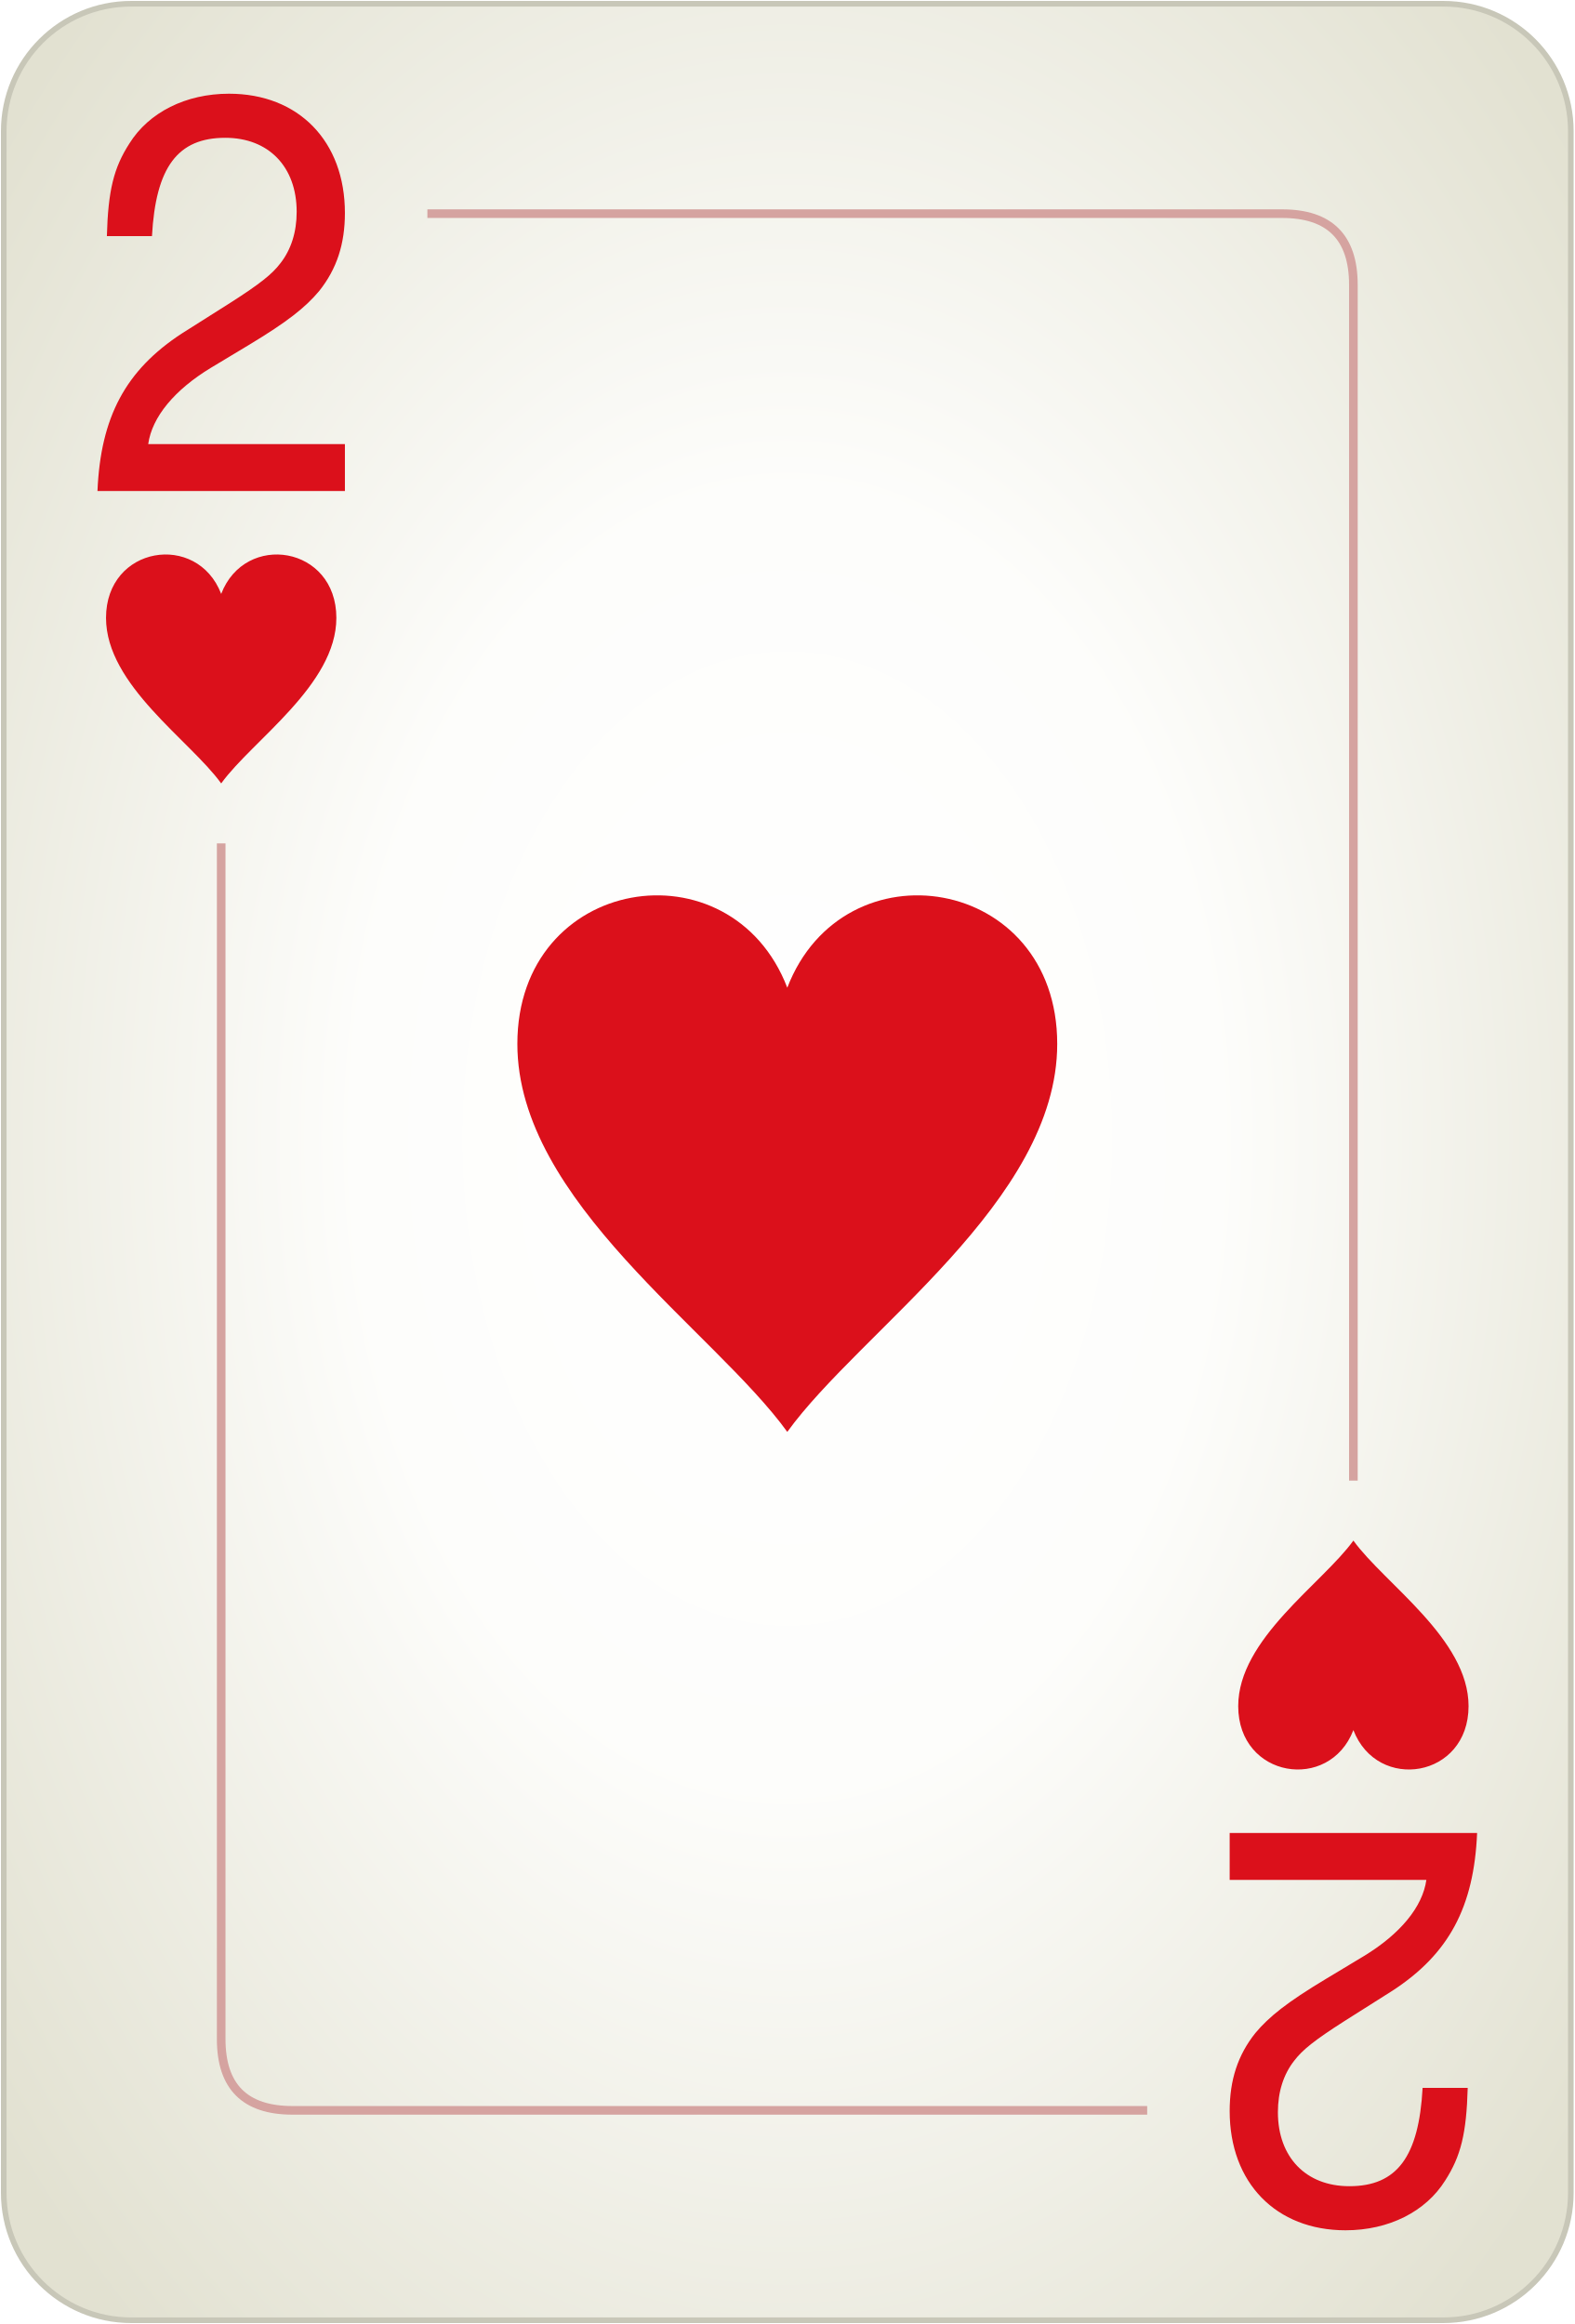
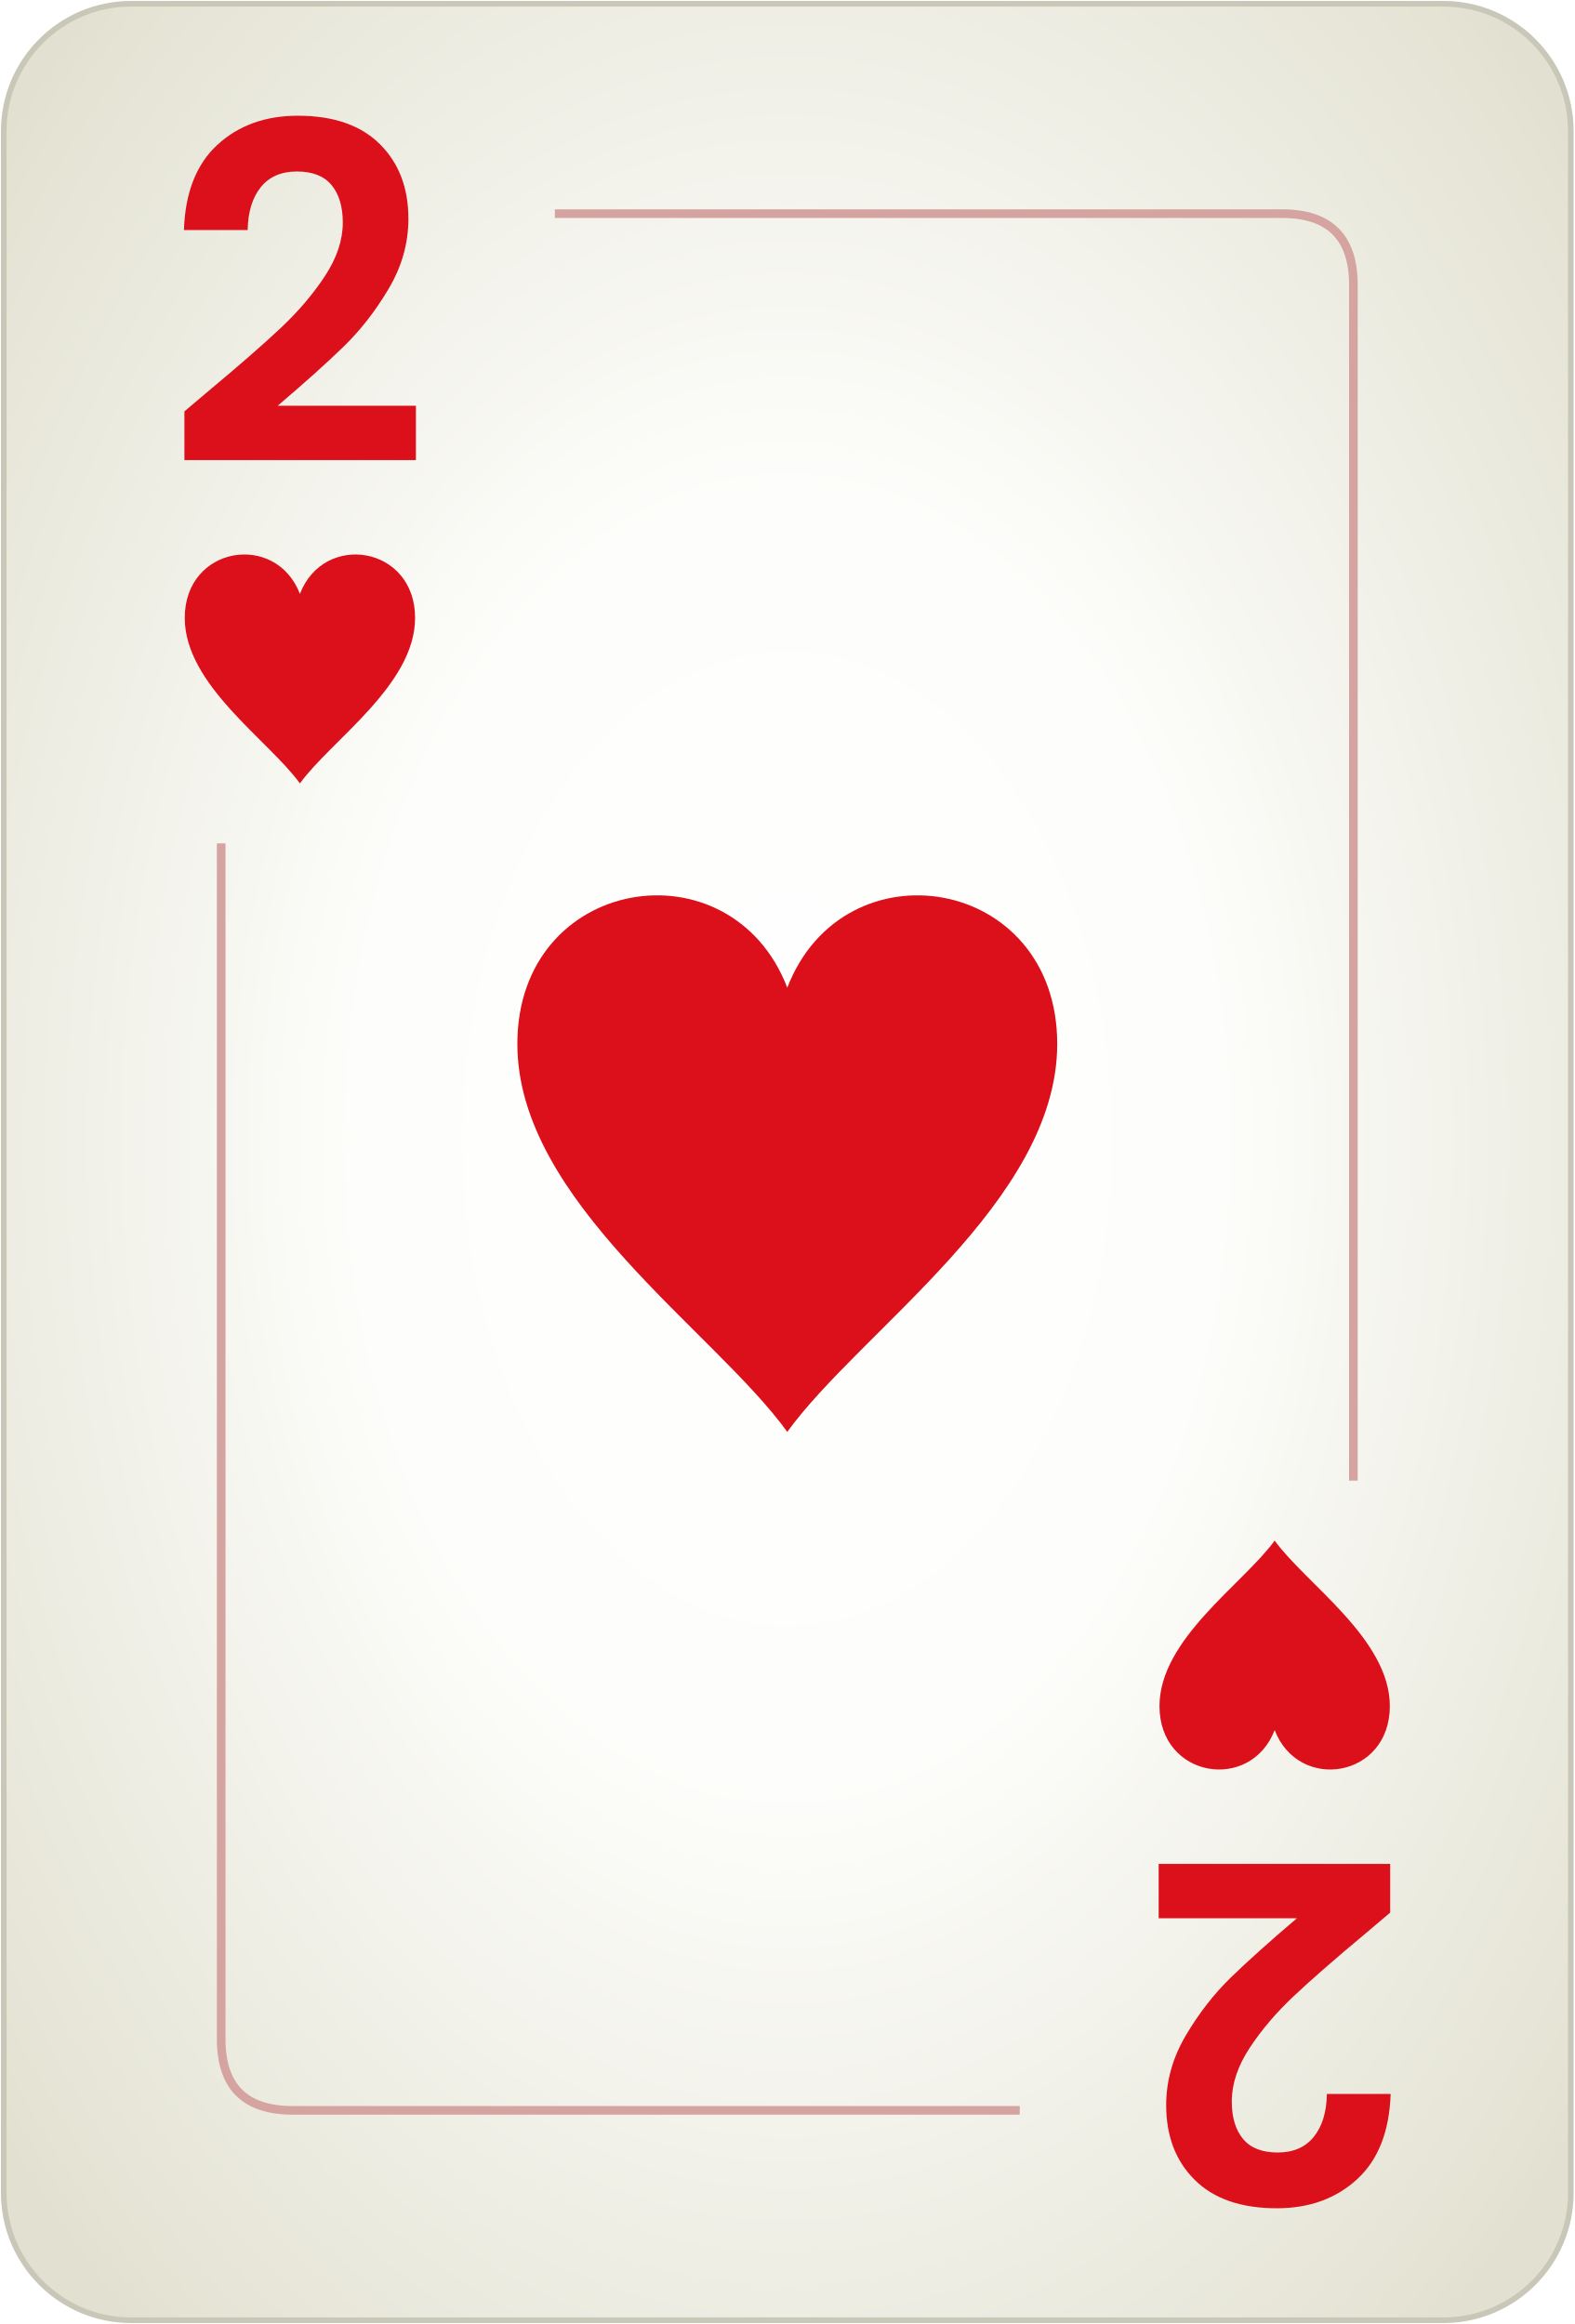
<svg xmlns="http://www.w3.org/2000/svg" width="840" height="1240" viewBox="0 0 420 620">
  <defs>
    <radialGradient id="paper" cx="50%" cy="49%" r="66%">
      <stop offset="0" stop-color="#fff" />
      <stop offset=".42" stop-color="#fdfdfb" />
      <stop offset="1" stop-color="#e2e1d1" />
    </radialGradient>
    <linearGradient id="ink" x1=".3" y1="0" x2=".7" y2="1">
      <stop stop-color="#292725" />
      <stop offset=".6" stop-color="#080808" />
      <stop offset="1" stop-color="#000" />
    </linearGradient>
  </defs>
  <rect x="1" y="1" width="418" height="618" rx="34" fill="url(#paper)" stroke="#c8c7b8" stroke-width="1.5" />
-   <path d="M114 57 H342 Q361 57 361 76 V395 M59 225 V544 Q59 563 78 563 H306" fill="none" stroke="#d5a3a0" stroke-width="2.3" />
+   <path d="M148 57 H342 Q361 57 361 76 V395 M59 225 V544 Q59 563 78 563 H272" fill="none" stroke="#d5a3a0" stroke-width="2.3" />
  <path transform="translate(135 232) scale(1.5)" d="M50 100 C37 82 2 59 2 31 C2 1 40 -5 50 21 C60 -5 98 1 98 31 C98 59 63 82 50 100Z" fill="#db101b" />
  <g fill="#db101b">
-     <g transform="translate(26 131) scale(0.1670886 -0.1507824) translate(-21 0)">
-       <path transform="translate(0 0)" d="M108 451C114 573 149 625 225 625C294 625 339 574 339 494C339 458 330 427 313 403C300 384 281 367 233 333L156 279C66 214 26 131 21 0H416V83H102C108 131 144 179 202 218L262 258C325 300 353 325 375 354C403 393 416 437 416 492C416 619 342 703 231 703C162 703 103 670 72 615C47 572 38 532 36 451Z" />
+     <g transform="translate(49.0625 124) scale(0.125 -0.125) translate(-44 0)">
+       <path transform="translate(0 0)" d="M97 158Q193 238 250.0 291.5Q307 345 345.0 403.0Q383 461 383 517Q383 568 359.0 597.0Q335 626 285 626Q235 626 208.0 592.5Q181 559 180 501H44Q48 621 115.5 683.0Q183 745 287 745Q401 745 462.0 684.5Q523 624 523 525Q523 447 481.0 376.0Q439 305 385.0 252.5Q331 200 244 126H539V10H45V114Z" />
    </g>
-     <path transform="translate(27 145) scale(0.64)" d="M50 100 C37 82 2 59 2 31 C2 1 40 -5 50 21 C60 -5 98 1 98 31 C98 59 63 82 50 100Z" fill="#db101b" />
+     <path transform="translate(48 145) scale(0.64)" d="M50 100 C37 82 2 59 2 31 C2 1 40 -5 50 21 C60 -5 98 1 98 31 C98 59 63 82 50 100Z" fill="#db101b" />
  </g>
  <g transform="rotate(180 210 310)">
    <g fill="#db101b">
-       <g transform="translate(26 131) scale(0.1670886 -0.1507824) translate(-21 0)">
-         <path transform="translate(0 0)" d="M108 451C114 573 149 625 225 625C294 625 339 574 339 494C339 458 330 427 313 403C300 384 281 367 233 333L156 279C66 214 26 131 21 0H416V83H102C108 131 144 179 202 218L262 258C325 300 353 325 375 354C403 393 416 437 416 492C416 619 342 703 231 703C162 703 103 670 72 615C47 572 38 532 36 451Z" />
+       <g transform="translate(49.0625 124) scale(0.125 -0.125) translate(-44 0)">
+         <path transform="translate(0 0)" d="M97 158Q193 238 250.0 291.5Q307 345 345.0 403.0Q383 461 383 517Q383 568 359.0 597.0Q335 626 285 626Q235 626 208.0 592.5Q181 559 180 501H44Q48 621 115.5 683.0Q183 745 287 745Q401 745 462.0 684.5Q523 624 523 525Q523 447 481.0 376.0Q439 305 385.0 252.5Q331 200 244 126H539V10H45V114Z" />
      </g>
-       <path transform="translate(27 145) scale(0.64)" d="M50 100 C37 82 2 59 2 31 C2 1 40 -5 50 21 C60 -5 98 1 98 31 C98 59 63 82 50 100Z" fill="#db101b" />
+       <path transform="translate(48 145) scale(0.64)" d="M50 100 C37 82 2 59 2 31 C2 1 40 -5 50 21 C60 -5 98 1 98 31 C98 59 63 82 50 100Z" fill="#db101b" />
    </g>
  </g>
</svg>
